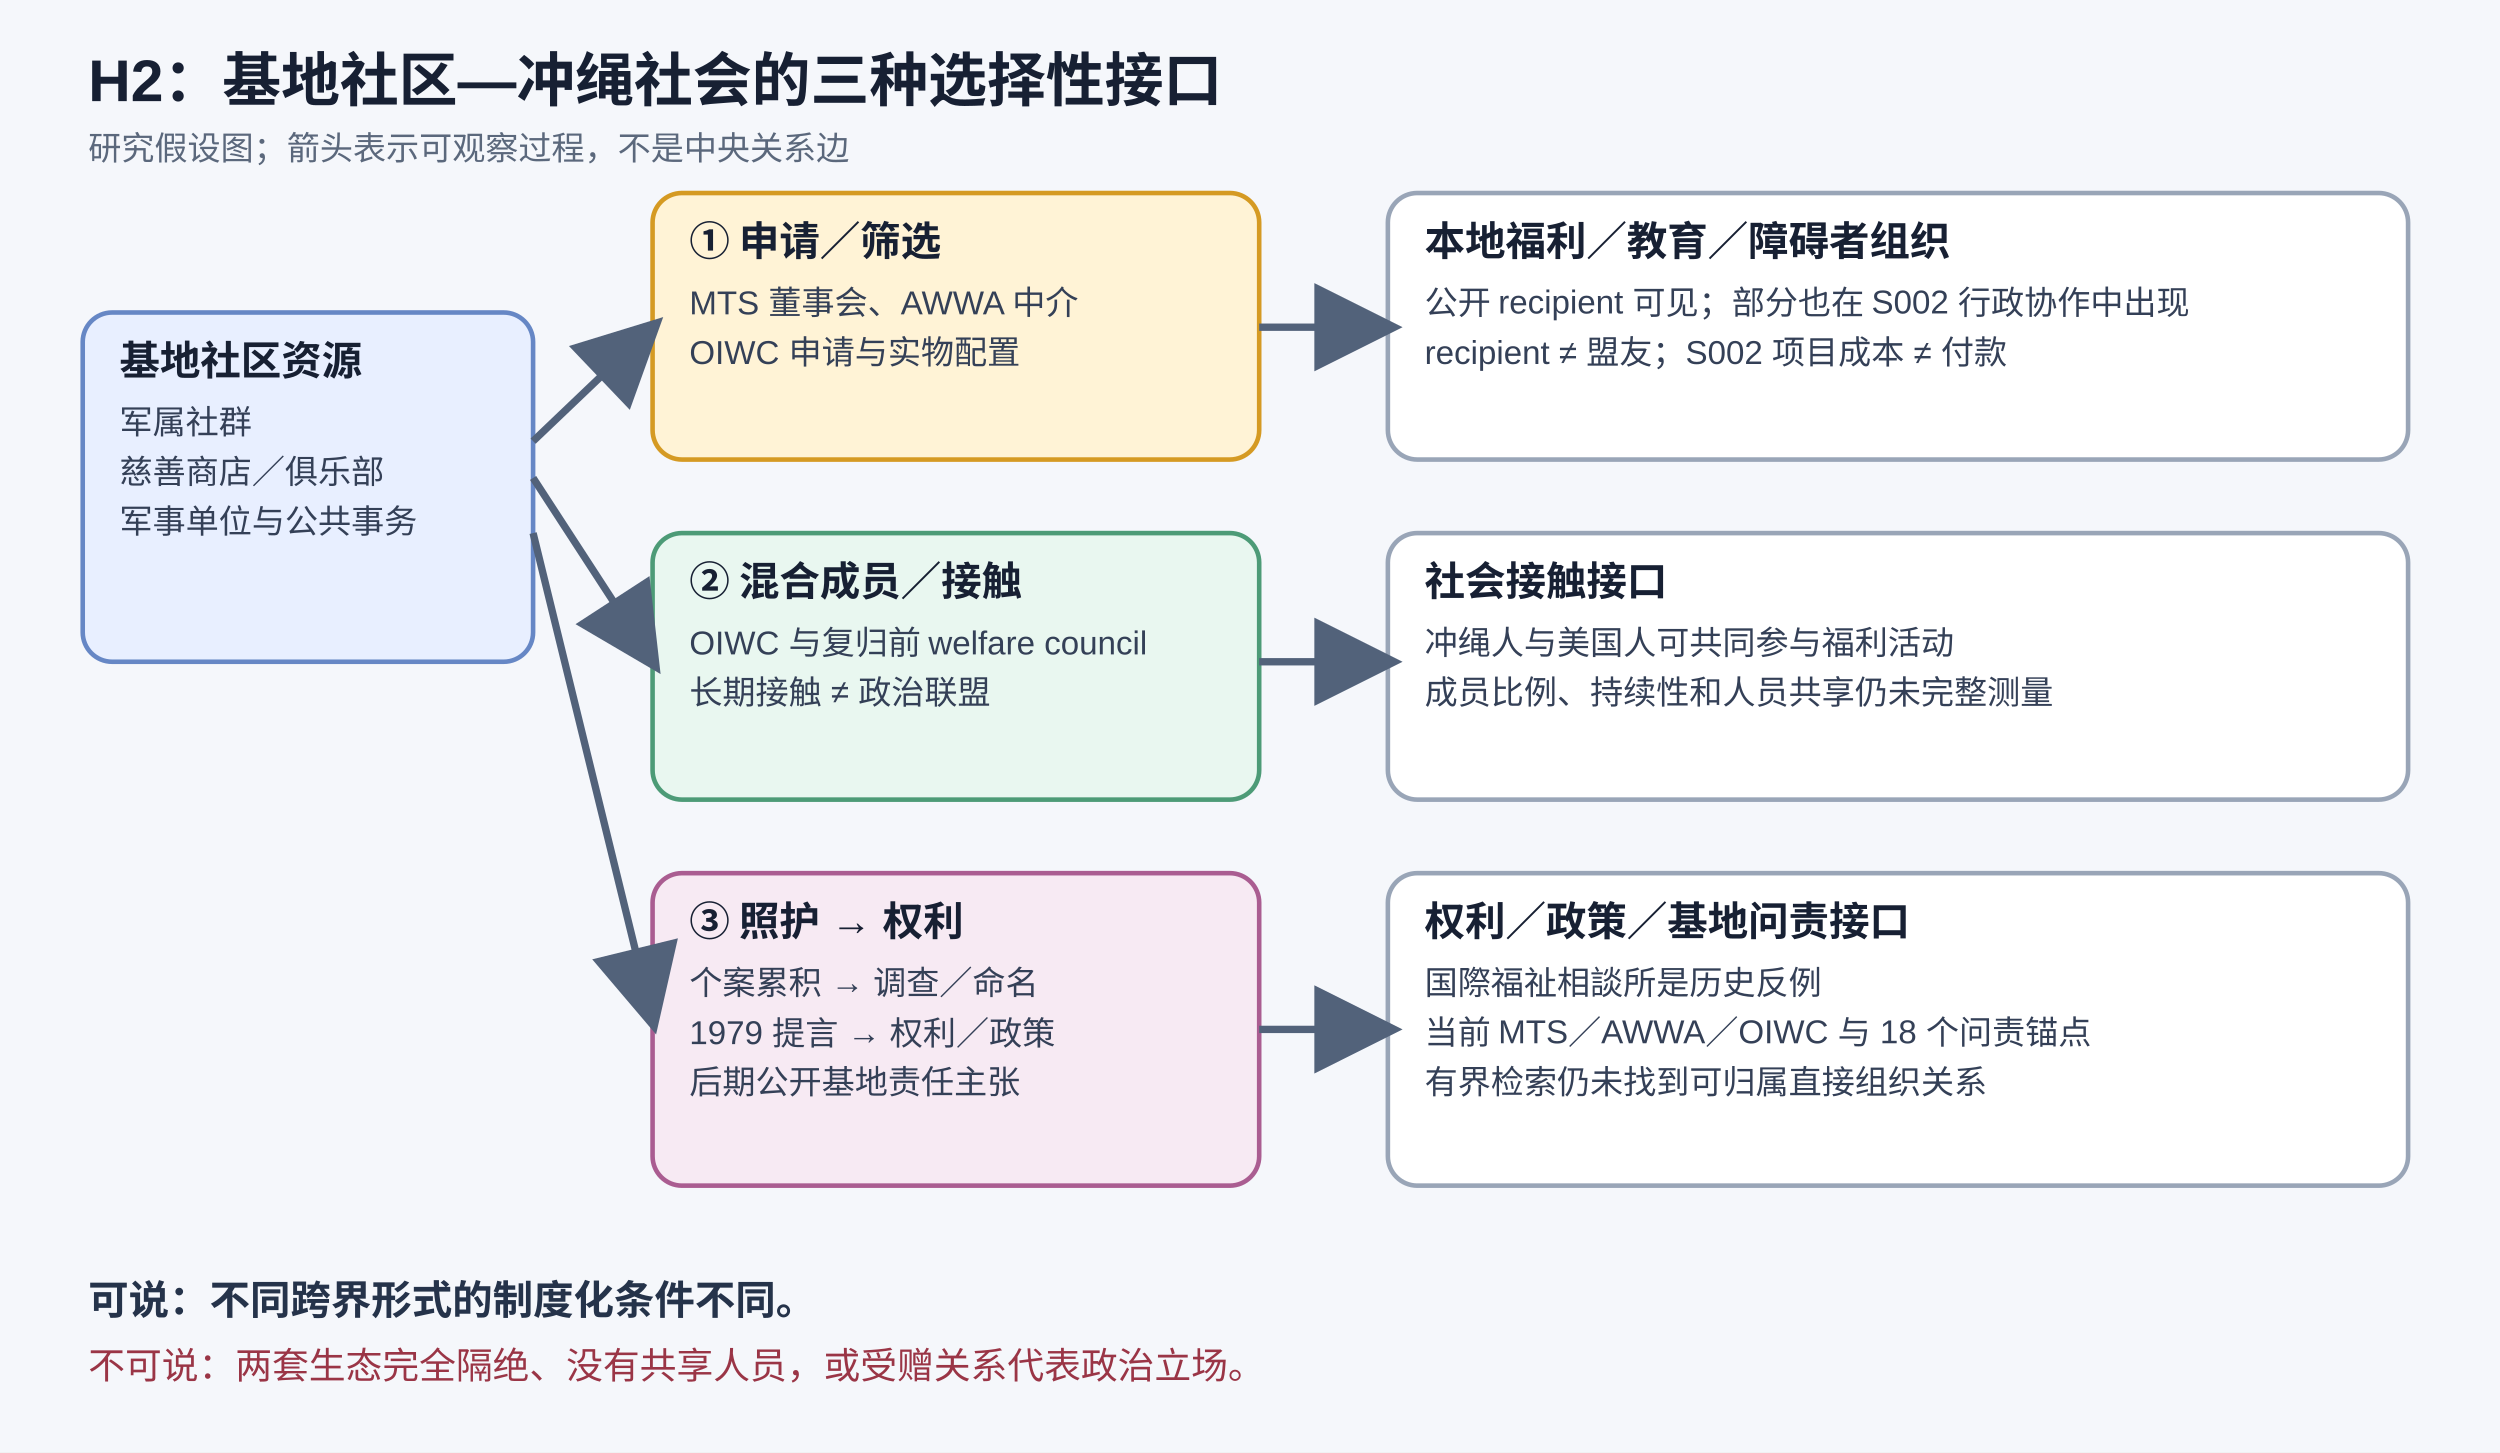
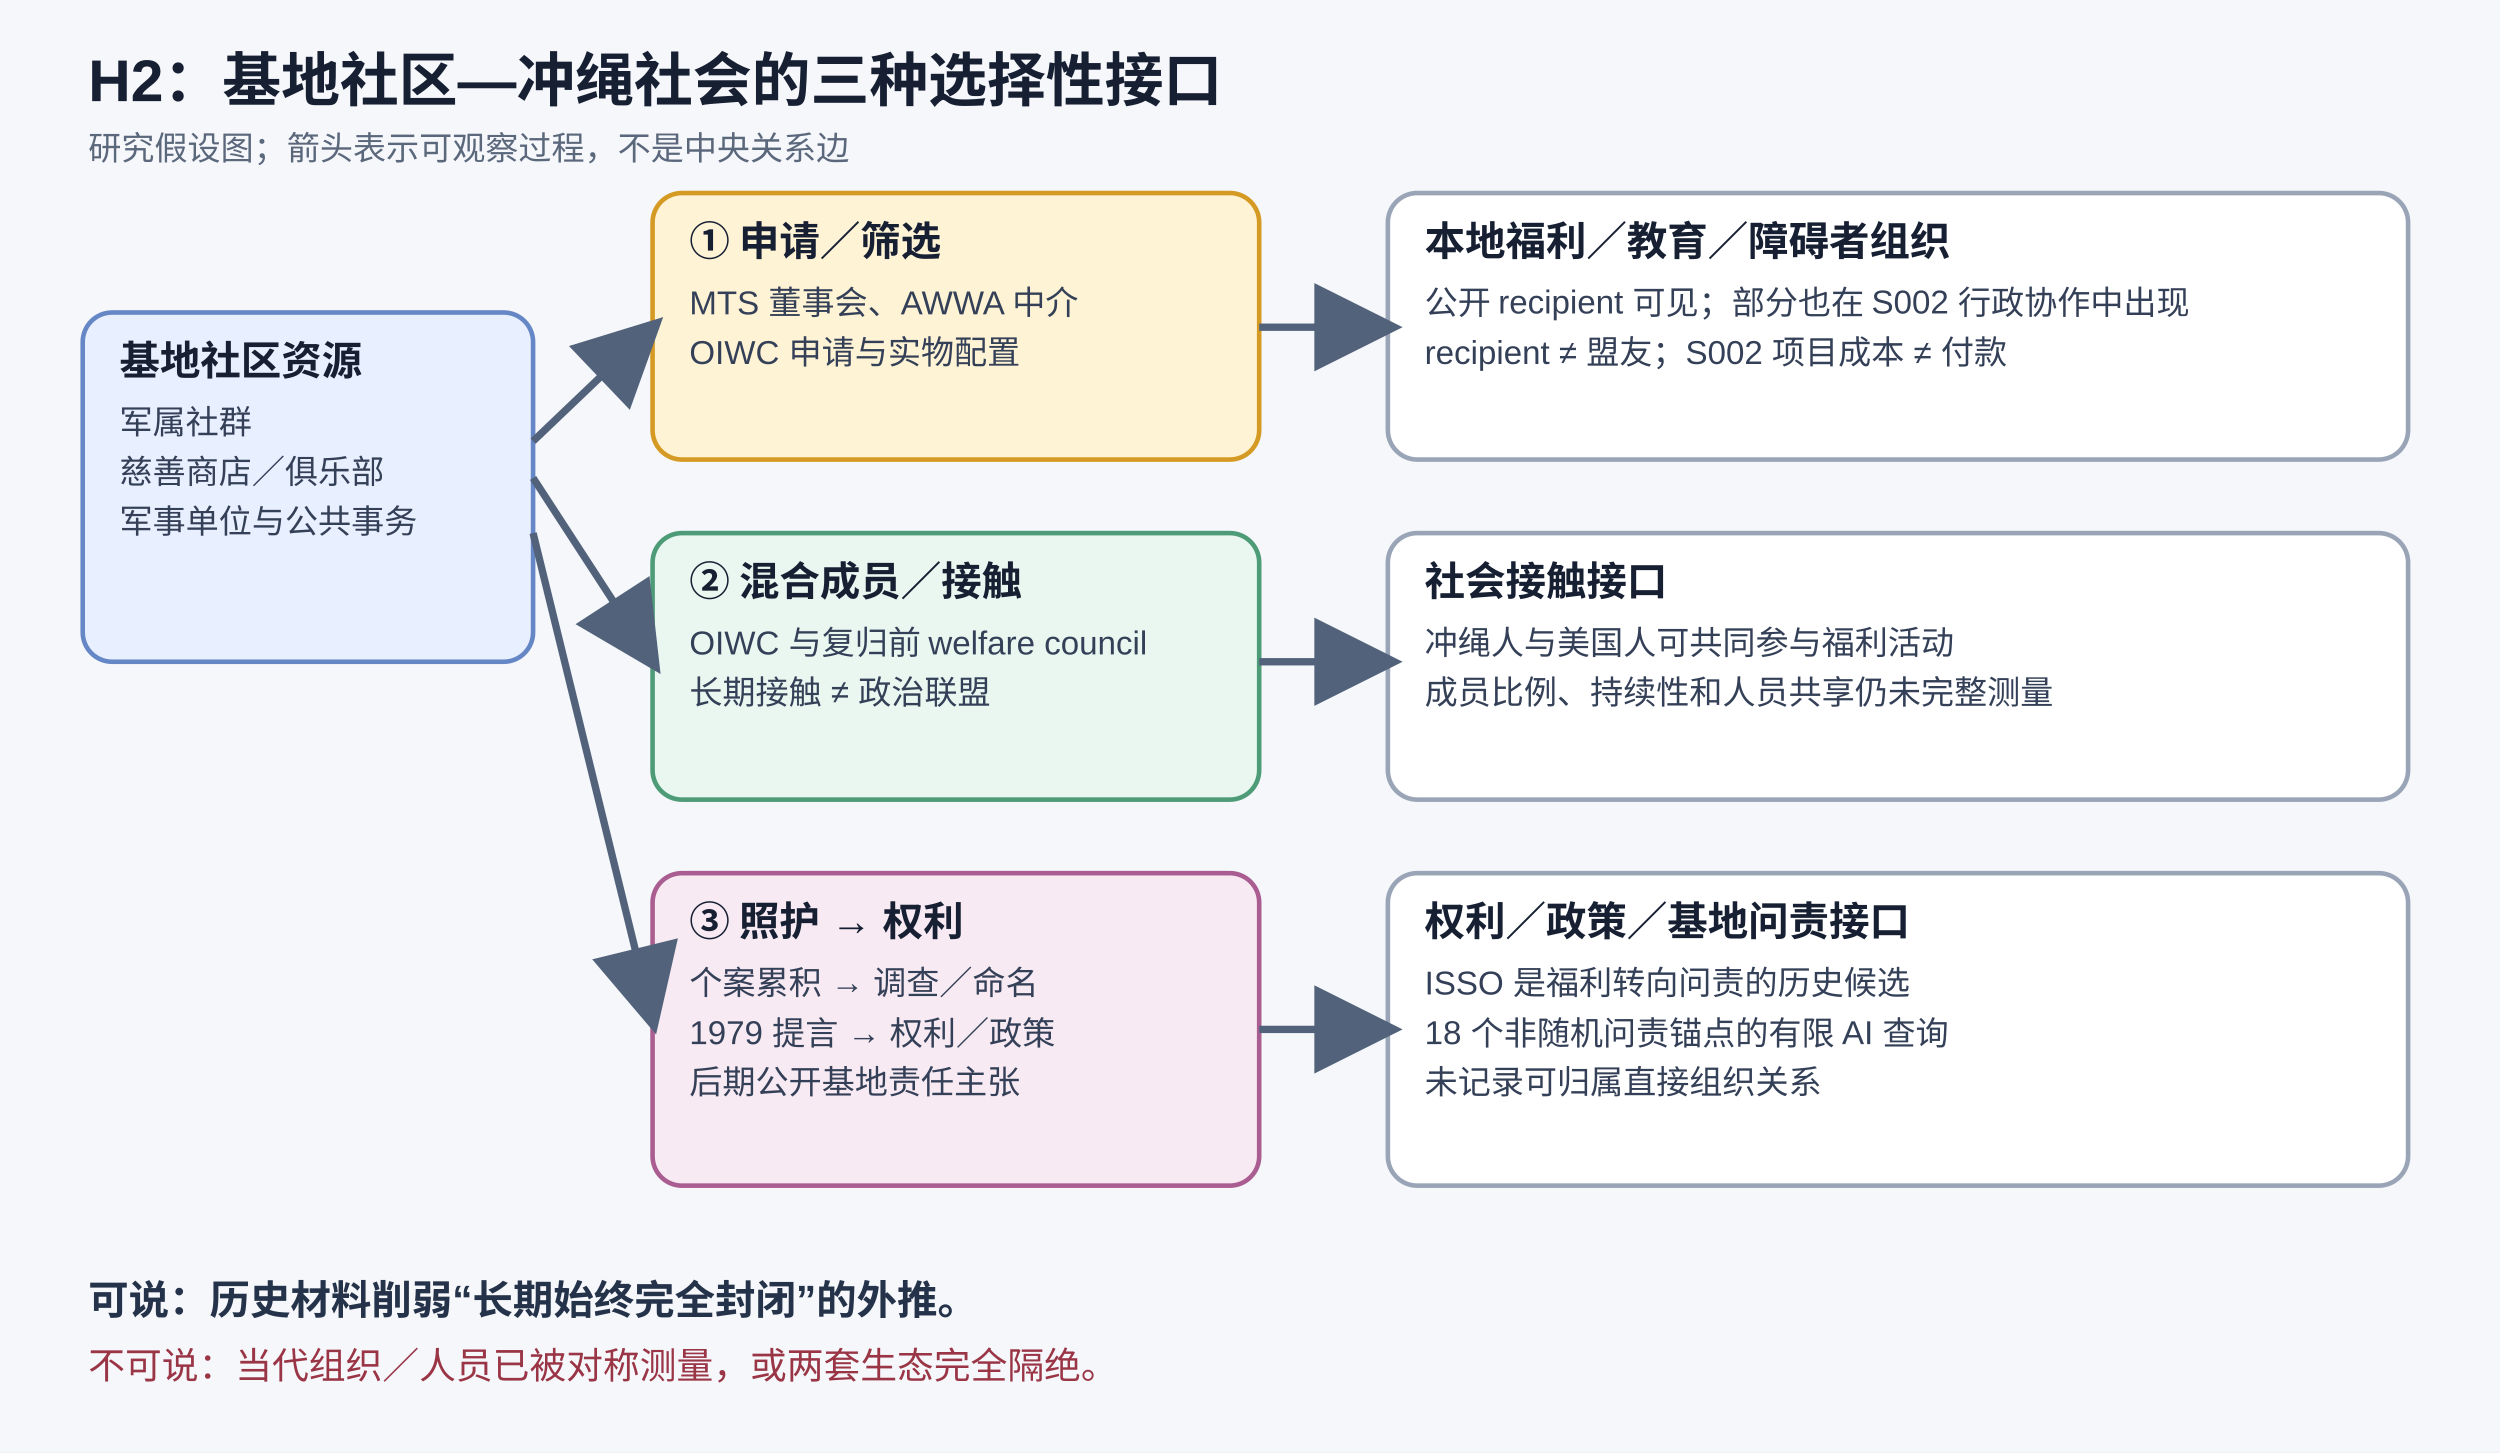
<svg xmlns="http://www.w3.org/2000/svg" width="1360" height="790" viewBox="0 0 1360 790">
  <defs>
    <marker id="arrow" markerWidth="12" markerHeight="12" refX="10" refY="6" orient="auto">
      <path d="M0,0 L12,6 L0,12 z" fill="#52627a" />
    </marker>
  </defs>
  <rect width="1360" height="790" fill="#f5f7fb" />
  <text x="48" y="55" font-family="Arial, Noto Sans CJK SC, sans-serif" font-size="32" font-weight="700" fill="#172033" text-anchor="start">H2：基地社区—冲绳社会的三种选择性接口</text>
  <text x="48" y="87" font-family="Arial, Noto Sans CJK SC, sans-serif" font-size="18" font-weight="400" fill="#5b687c" text-anchor="start">研究假设图；箭头表示可观察过程，不是中央关系边</text>
  <rect x="45" y="170" width="245" height="190" rx="16" fill="#e8efff" stroke="#6687c5" stroke-width="2.5" />
  <text x="65" y="204" font-family="Arial, Noto Sans CJK SC, sans-serif" font-size="22" font-weight="700" fill="#172033" text-anchor="start">基地社区资源</text>
  <text x="65" y="236" font-family="Arial, Noto Sans CJK SC, sans-serif" font-size="18" font-weight="400" fill="#344057" text-anchor="start">军属社群</text>
  <text x="65" y="263" font-family="Arial, Noto Sans CJK SC, sans-serif" font-size="18" font-weight="400" fill="#344057" text-anchor="start">慈善商店／俱乐部</text>
  <text x="65" y="290" font-family="Arial, Noto Sans CJK SC, sans-serif" font-size="18" font-weight="400" fill="#344057" text-anchor="start">军事单位与公共事务</text>
  <rect x="355" y="105" width="330" height="145" rx="16" fill="#fff3d6" stroke="#d59a23" stroke-width="2.5" />
  <text x="375" y="139" font-family="Arial, Noto Sans CJK SC, sans-serif" font-size="22" font-weight="700" fill="#172033" text-anchor="start">① 申请／筛选</text>
  <text x="375" y="171" font-family="Arial, Noto Sans CJK SC, sans-serif" font-size="18" font-weight="400" fill="#344057" text-anchor="start">MTS 董事会、AWWA 中介</text>
  <text x="375" y="198" font-family="Arial, Noto Sans CJK SC, sans-serif" font-size="18" font-weight="400" fill="#344057" text-anchor="start">OIWC 申请与实物配置</text>
  <rect x="355" y="290" width="330" height="145" rx="16" fill="#e9f7f0" stroke="#4d9b77" stroke-width="2.5" />
  <text x="375" y="324" font-family="Arial, Noto Sans CJK SC, sans-serif" font-size="22" font-weight="700" fill="#172033" text-anchor="start">② 混合成员／接触</text>
  <text x="375" y="356" font-family="Arial, Noto Sans CJK SC, sans-serif" font-size="18" font-weight="400" fill="#344057" text-anchor="start">OIWC 与复归前 welfare council</text>
  <text x="375" y="383" font-family="Arial, Noto Sans CJK SC, sans-serif" font-size="18" font-weight="400" fill="#344057" text-anchor="start">长期接触 ≠ 政治联盟</text>
  <rect x="355" y="475" width="330" height="170" rx="16" fill="#f7eaf3" stroke="#aa5d91" stroke-width="2.5" />
  <text x="375" y="509" font-family="Arial, Noto Sans CJK SC, sans-serif" font-size="22" font-weight="700" fill="#172033" text-anchor="start">③ 照护 → 权利</text>
  <text x="375" y="541" font-family="Arial, Noto Sans CJK SC, sans-serif" font-size="18" font-weight="400" fill="#344057" text-anchor="start">个案累积 → 调查／命名</text>
  <text x="375" y="568" font-family="Arial, Noto Sans CJK SC, sans-serif" font-size="18" font-weight="400" fill="#344057" text-anchor="start">1979 提言 → 权利／政策</text>
  <text x="375" y="595" font-family="Arial, Noto Sans CJK SC, sans-serif" font-size="18" font-weight="400" fill="#344057" text-anchor="start">后期公开基地责任主张</text>
  <rect x="755" y="105" width="555" height="145" rx="16" fill="#ffffff" stroke="#99a5b7" stroke-width="2.5" />
  <text x="775" y="139" font-family="Arial, Noto Sans CJK SC, sans-serif" font-size="22" font-weight="700" fill="#172033" text-anchor="start">本地福利／教育／障碍者组织</text>
  <text x="775" y="171" font-family="Arial, Noto Sans CJK SC, sans-serif" font-size="18" font-weight="400" fill="#344057" text-anchor="start">公开 recipient 可见；部分也在 S002 行政协作中出现</text>
  <text x="775" y="198" font-family="Arial, Noto Sans CJK SC, sans-serif" font-size="18" font-weight="400" fill="#344057" text-anchor="start">recipient ≠ 盟友；S002 项目成本 ≠ 付款</text>
  <rect x="755" y="290" width="555" height="145" rx="16" fill="#ffffff" stroke="#99a5b7" stroke-width="2.5" />
  <text x="775" y="324" font-family="Arial, Noto Sans CJK SC, sans-serif" font-size="22" font-weight="700" fill="#172033" text-anchor="start">社会接触接口</text>
  <text x="775" y="356" font-family="Arial, Noto Sans CJK SC, sans-serif" font-size="18" font-weight="400" fill="#344057" text-anchor="start">冲绳人与美国人可共同参与福利活动</text>
  <text x="775" y="383" font-family="Arial, Noto Sans CJK SC, sans-serif" font-size="18" font-weight="400" fill="#344057" text-anchor="start">成员比例、持续性和人员共享仍未完整测量</text>
  <rect x="755" y="475" width="555" height="170" rx="16" fill="#ffffff" stroke="#99a5b7" stroke-width="2.5" />
  <text x="775" y="509" font-family="Arial, Noto Sans CJK SC, sans-serif" font-size="22" font-weight="700" fill="#172033" text-anchor="start">权利／政策／基地问责接口</text>
-   <text x="775" y="541" font-family="Arial, Noto Sans CJK SC, sans-serif" font-size="18" font-weight="400" fill="#344057" text-anchor="start">国際福祉相談所是历史反例</text>
-   <text x="775" y="568" font-family="Arial, Noto Sans CJK SC, sans-serif" font-size="18" font-weight="400" fill="#344057" text-anchor="start">当前 MTS／AWWA／OIWC 与 18 个问责锚点</text>
-   <text x="775" y="595" font-family="Arial, Noto Sans CJK SC, sans-serif" font-size="18" font-weight="400" fill="#344057" text-anchor="start">有界检索仍未找到可归属直接组织关系</text>
+   <text x="775" y="541" font-family="Arial, Noto Sans CJK SC, sans-serif" font-size="18" font-weight="400" fill="#344057" text-anchor="start">ISSO 是福利转向问责的历史候选</text>
+   <text x="775" y="568" font-family="Arial, Noto Sans CJK SC, sans-serif" font-size="18" font-weight="400" fill="#344057" text-anchor="start">18 个非随机问责锚点的有限 AI 查询</text>
+   <text x="775" y="595" font-family="Arial, Noto Sans CJK SC, sans-serif" font-size="18" font-weight="400" fill="#344057" text-anchor="start">未记录可归属直接组织关系</text>
  <line x1="290" y1="240" x2="355" y2="178" stroke="#52627a" stroke-width="4" marker-end="url(#arrow)" />
  <line x1="290" y1="260" x2="355" y2="360" stroke="#52627a" stroke-width="4" marker-end="url(#arrow)" />
  <line x1="290" y1="290" x2="355" y2="555" stroke="#52627a" stroke-width="4" marker-end="url(#arrow)" />
  <line x1="685" y1="178" x2="755" y2="178" stroke="#52627a" stroke-width="4" marker-end="url(#arrow)" />
  <line x1="685" y1="360" x2="755" y2="360" stroke="#52627a" stroke-width="4" marker-end="url(#arrow)" />
  <line x1="685" y1="560" x2="755" y2="560" stroke="#52627a" stroke-width="4" marker-end="url(#arrow)" />
-   <text x="48" y="715" font-family="Arial, Noto Sans CJK SC, sans-serif" font-size="22" font-weight="700" fill="#25334a" text-anchor="start">可说：不同跨界形式的制度化条件不同。</text>
-   <text x="48" y="750" font-family="Arial, Noto Sans CJK SC, sans-serif" font-size="20" font-weight="400" fill="#9a3546" text-anchor="start">不可说：两套生态完全隔绝、没有共享人员，或受赠关系代表政治立场。</text>
+   <text x="48" y="715" font-family="Arial, Noto Sans CJK SC, sans-serif" font-size="22" font-weight="700" fill="#25334a" text-anchor="start">可说：历史材料削弱“长期始终完全封闭”的外推。</text>
+   <text x="48" y="750" font-family="Arial, Noto Sans CJK SC, sans-serif" font-size="20" font-weight="400" fill="#9a3546" text-anchor="start">不可说：当代组织／人员已被对称测量，或两套生态完全隔绝。</text>
</svg>
